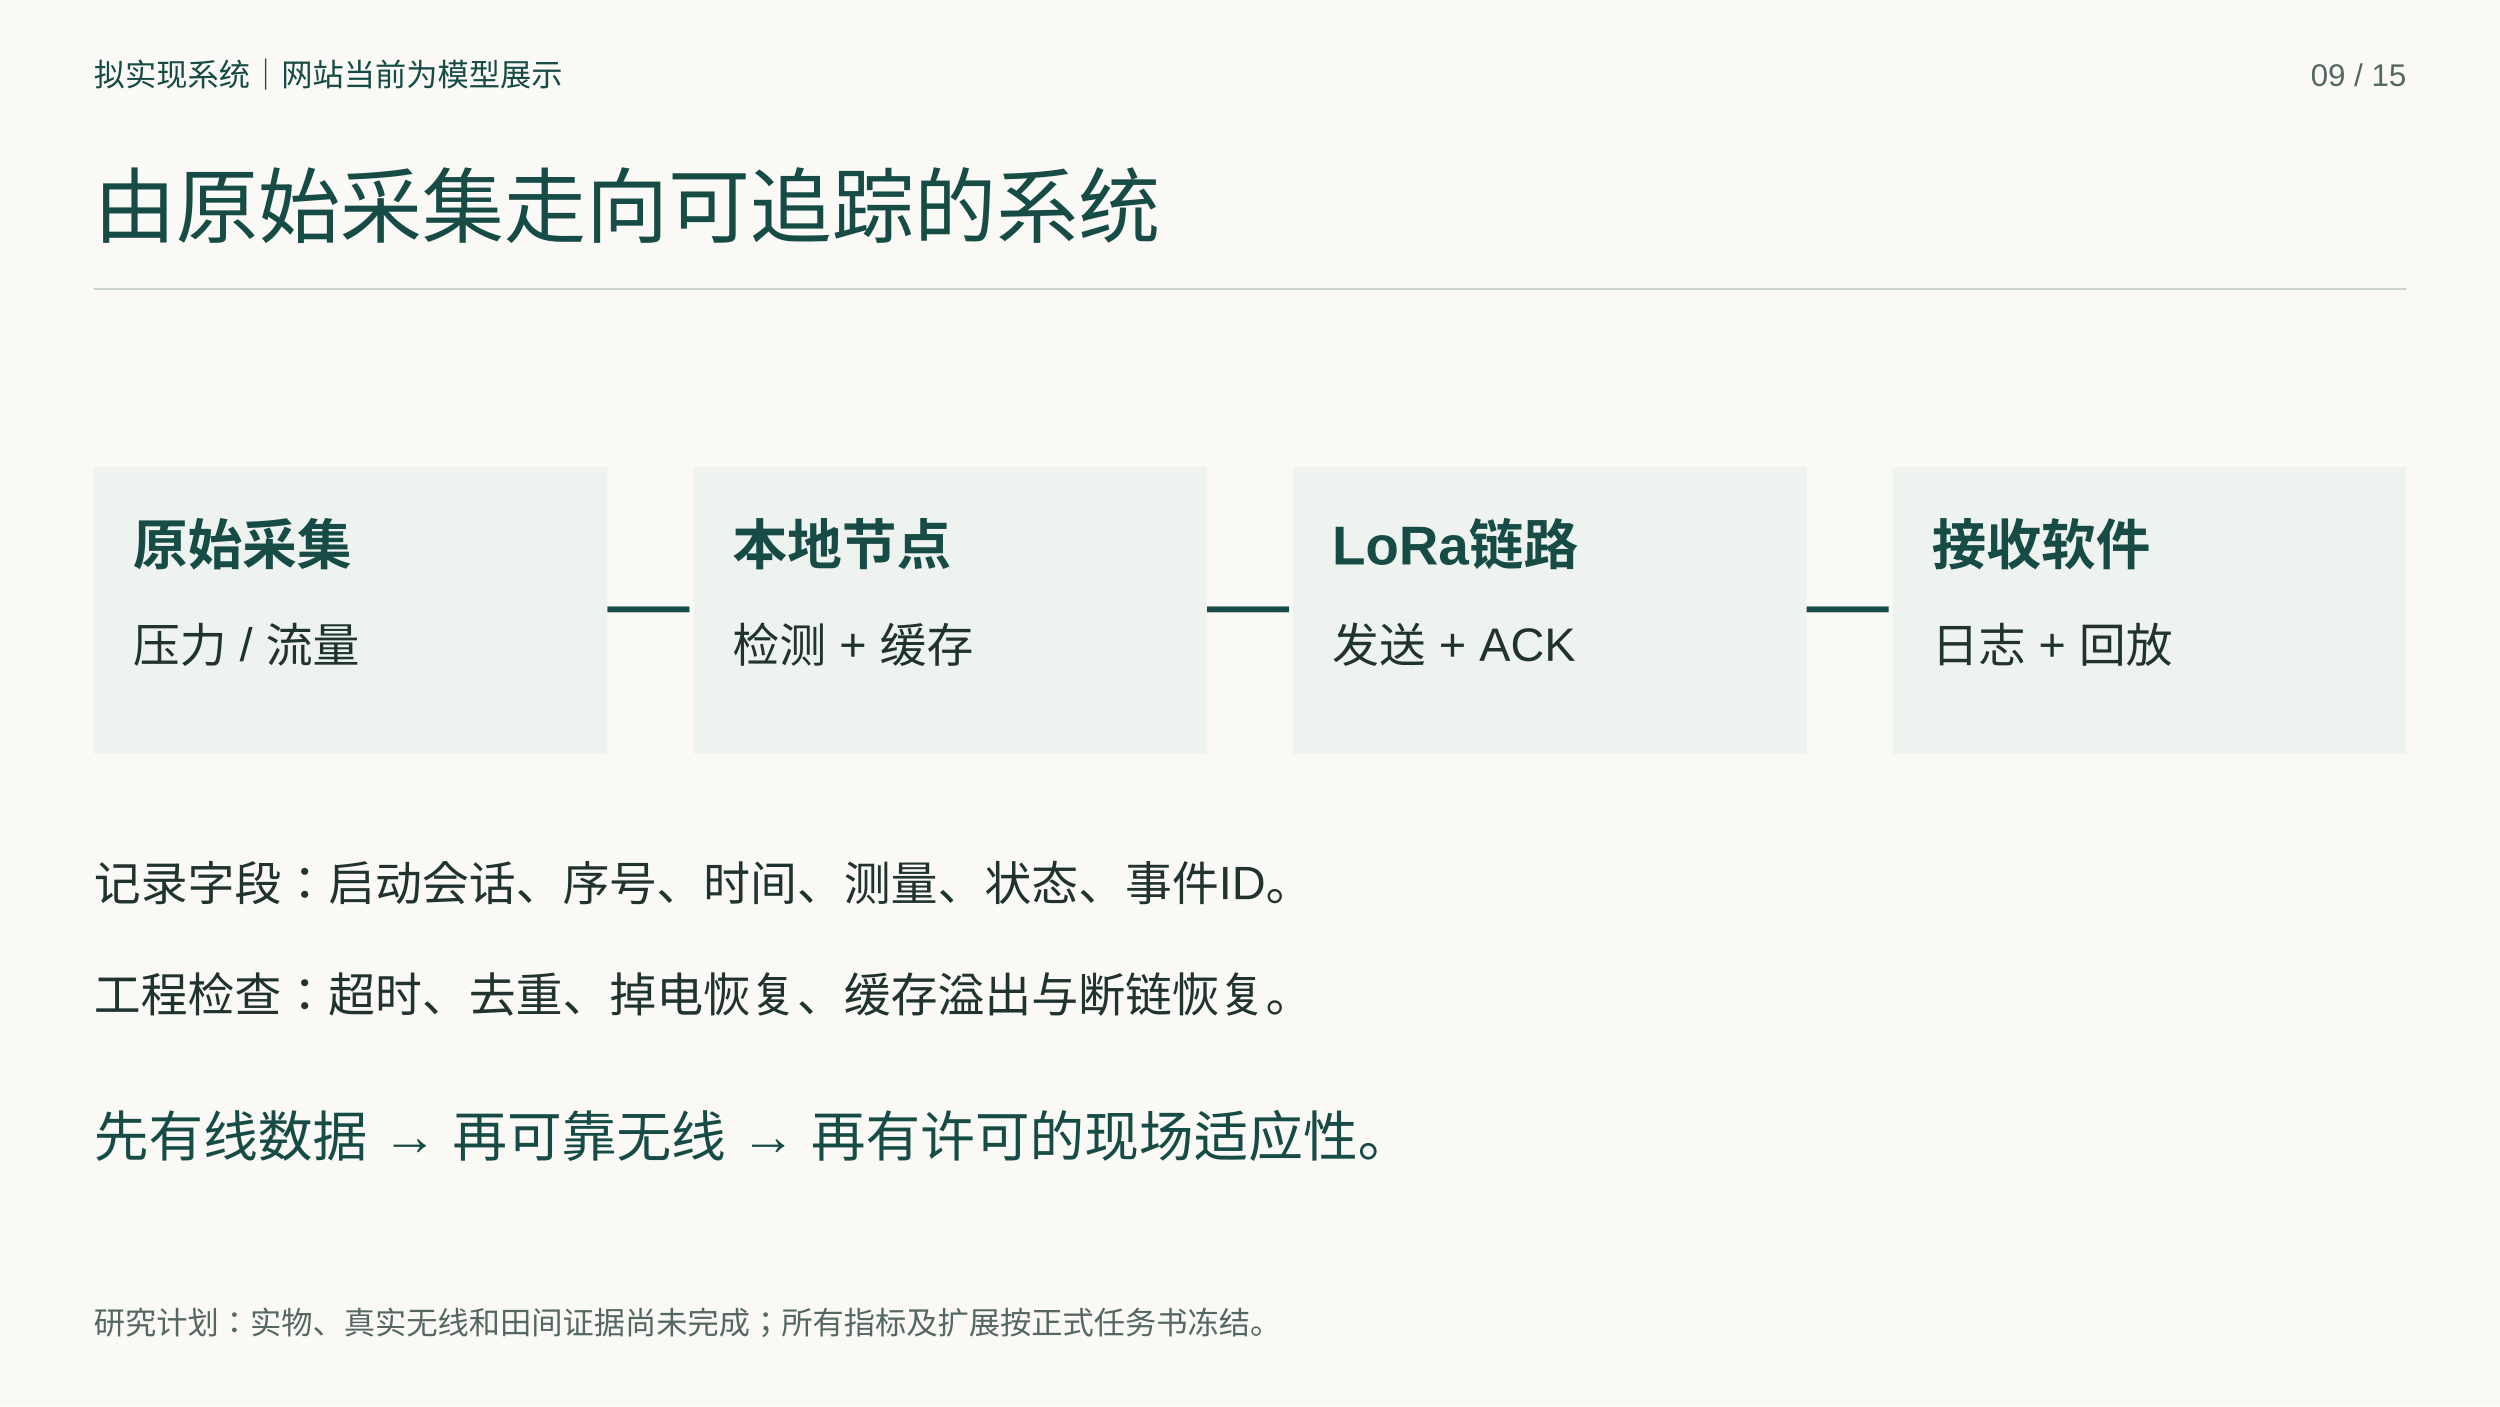
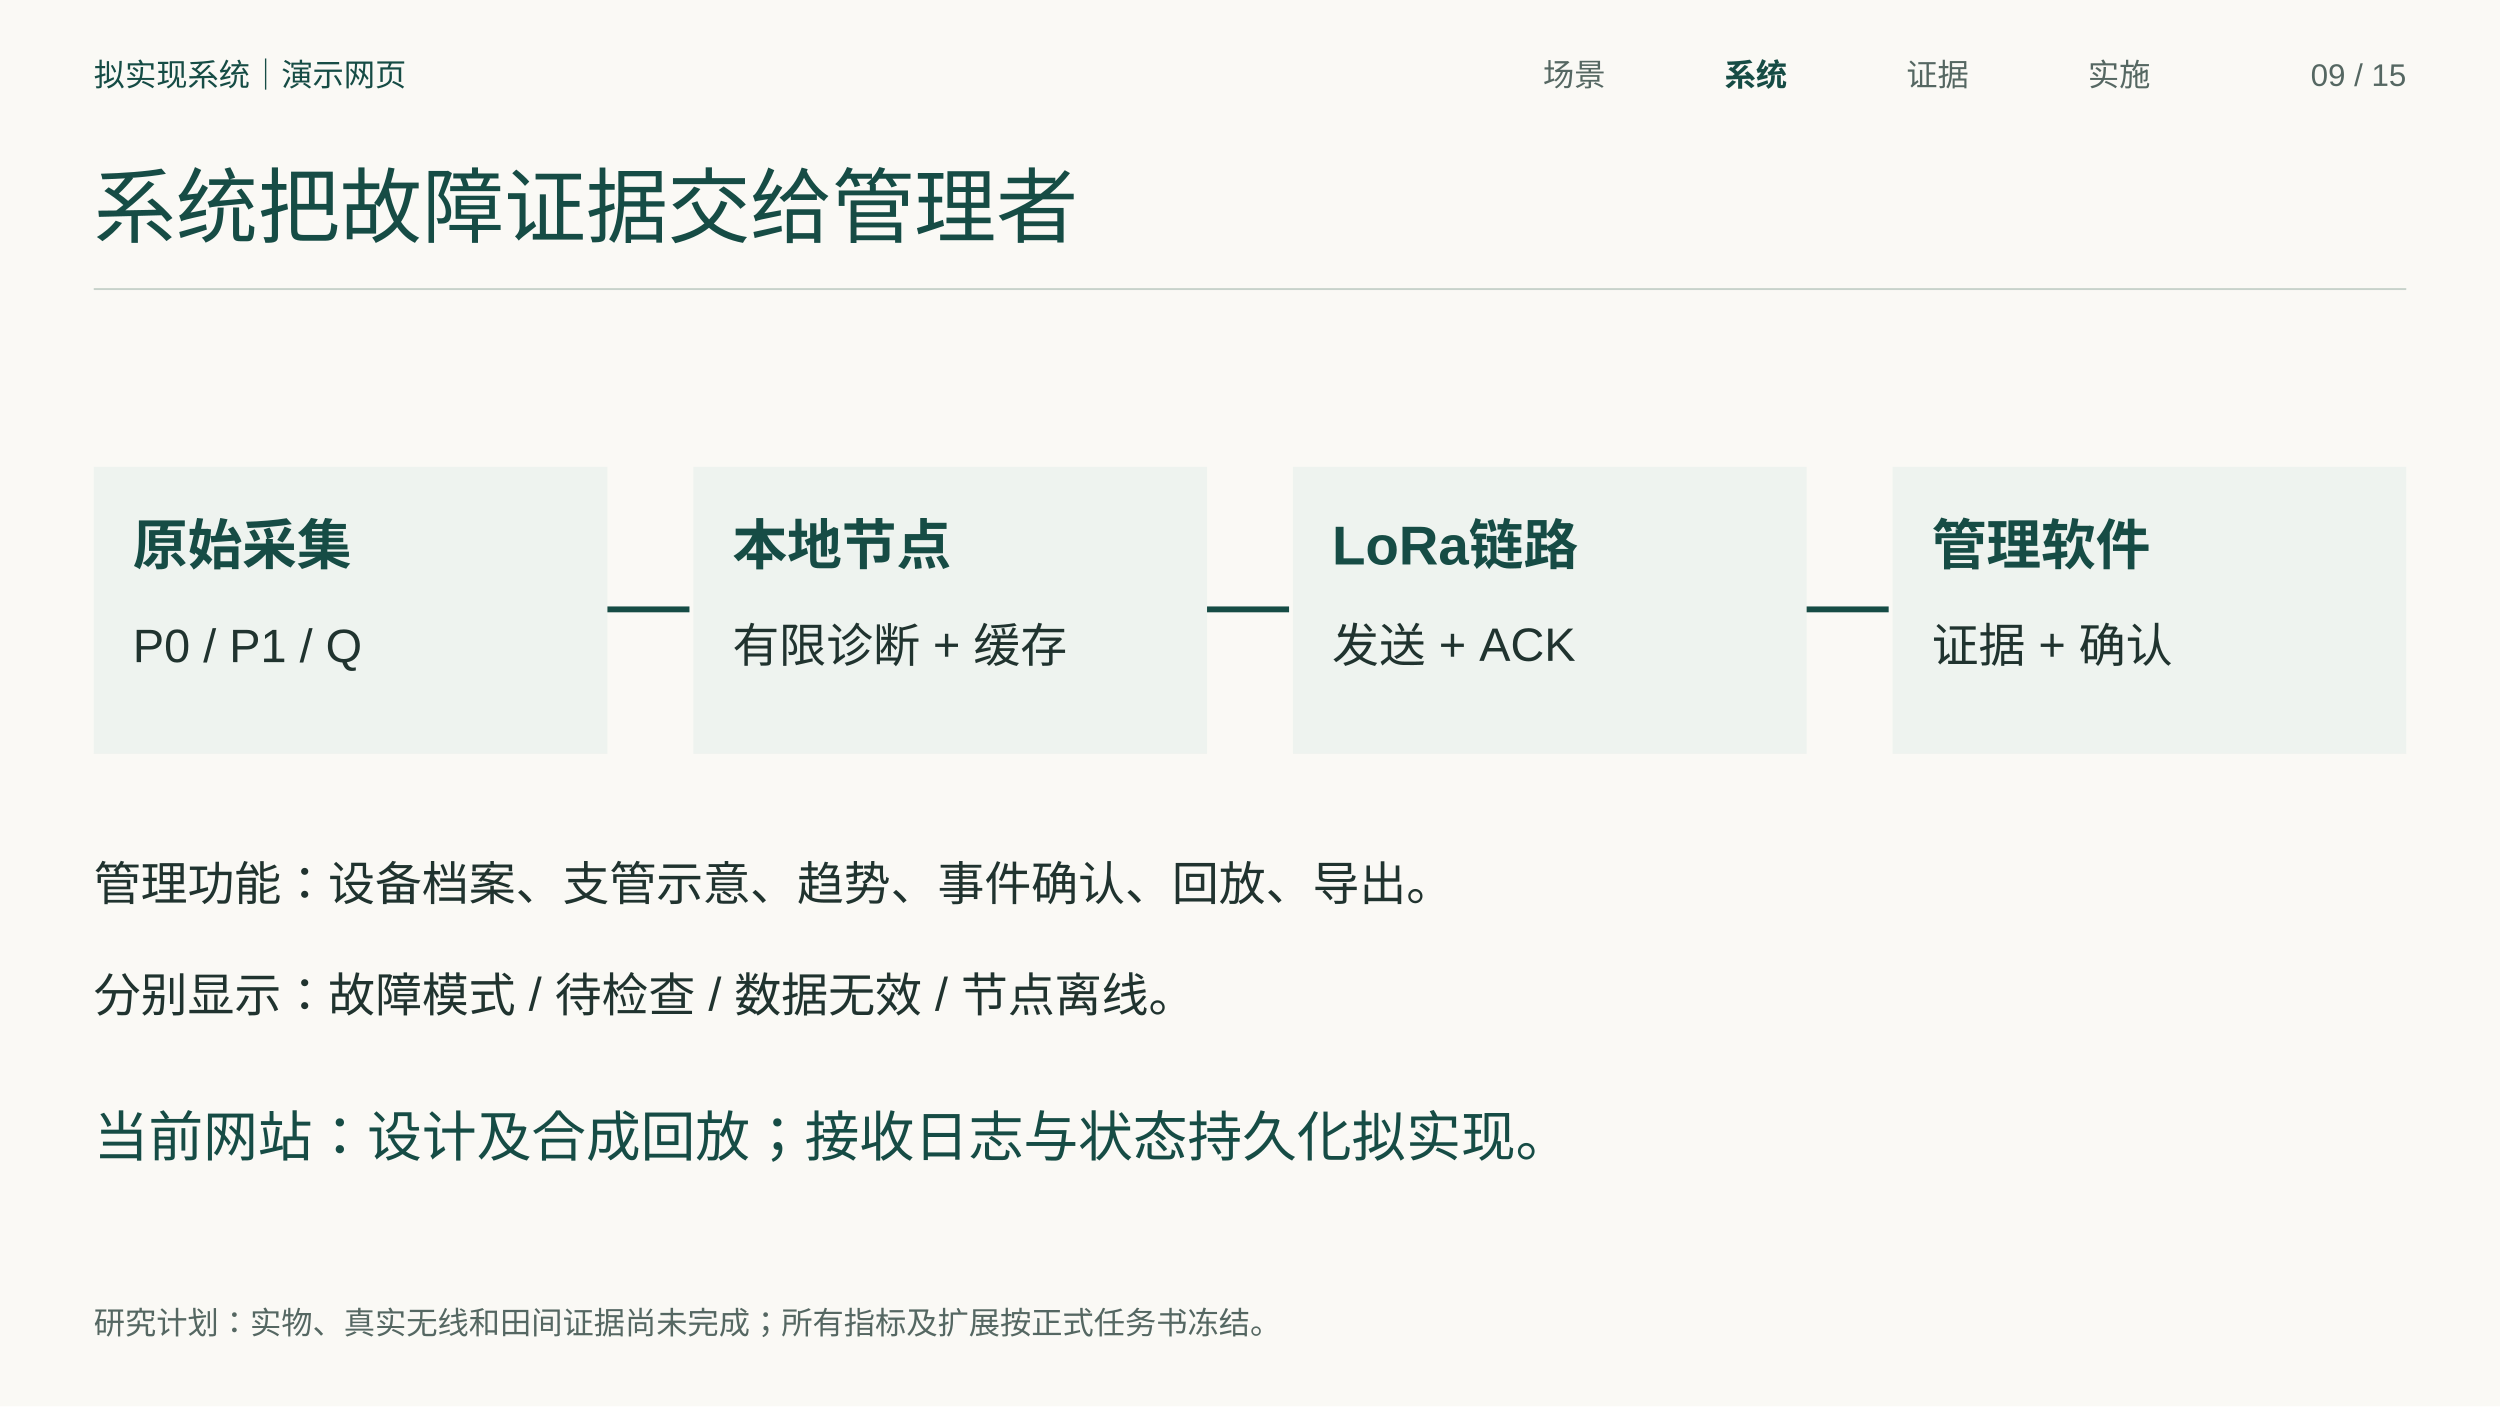
<svg xmlns="http://www.w3.org/2000/svg" viewBox="0 0 1280 720" data-pptx-page-role="content" font-family="Microsoft YaHei, Arial">
  <rect id="page-background" data-pptx-role="background" x="0" y="0" width="1280" height="720" rx="0" fill="#FAF9F5" stroke="none" />
-   <text id="page-kicker" data-pptx-role="header" x="48" y="44" font-size="16" fill="#164C45">拟实现系统｜网站当前为模型展示</text>
+   <text id="page-kicker" data-pptx-role="header" x="48" y="44" font-size="16" fill="#164C45">拟实现系统｜演示网页</text>
+   <text id="page-route-0" data-pptx-role="header" x="790" y="44" font-size="16" fill="#556762">场景</text>
+   <text id="page-route-1" data-pptx-role="header" x="883" y="44" font-size="16" fill="#164C45" font-weight="bold">系统</text>
+   <text id="page-route-2" data-pptx-role="header" x="976" y="44" font-size="16" fill="#556762">证据</text>
+   <text id="page-route-3" data-pptx-role="header" x="1069" y="44" font-size="16" fill="#556762">实施</text>
  <g id="page-title" data-pptx-bounds="48 65 1184 95">
-     <text x="48" y="121" font-family="SimHei, Arial" font-size="42" fill="#164C45" text-anchor="start">由原始采集走向可追踪的系统</text>
+     <text x="48" y="121" font-family="SimHei, Arial" font-size="42" fill="#164C45" text-anchor="start">系统把故障证据交给管理者</text>
  </g>
  <line id="header-rule" data-pptx-role="decoration" x1="48" y1="148" x2="1232" y2="148" stroke="#C7D2CB" stroke-width="1" />
  <text id="source-footer" data-pptx-role="footer" x="48" y="683" font-size="16" fill="#556762">研究计划：实物、真实无线和田间证据尚未完成；所有指标及扩展按正式任务书冻结。</text>
  <text id="page-number" data-pptx-role="page-number" x="1232" y="44" font-size="16" text-anchor="end" fill="#556762">09 / 15</text>
  <g id="system-chain" data-pptx-bounds="48 175 1184 467">
    <rect x="48" y="239" width="263" height="147" rx="0" fill="#EEF3EF" stroke="none" />
    <text x="68" y="289" font-size="28" fill="#164C45" text-anchor="start" font-weight="bold">原始采集</text>
-     <text x="68" y="339" font-size="24" fill="#20332F" text-anchor="start">压力 / 流量</text>
+     <text x="68" y="339" font-size="24" fill="#20332F" text-anchor="start">P0 / P1 / Q</text>
    <line x1="311" y1="312" x2="353" y2="312" stroke="#164C45" stroke-width="3" />
    <rect x="355" y="239" width="263" height="147" rx="0" fill="#EEF3EF" stroke="none" />
    <text x="375" y="289" font-size="28" fill="#164C45" text-anchor="start" font-weight="bold">本地节点</text>
-     <text x="375" y="339" font-size="24" fill="#20332F" text-anchor="start">检测 + 缓存</text>
+     <text x="375" y="339" font-size="24" fill="#20332F" text-anchor="start">有限诊断 + 缓存</text>
    <line x1="618" y1="312" x2="660" y2="312" stroke="#164C45" stroke-width="3" />
    <rect x="662" y="239" width="263" height="147" rx="0" fill="#EEF3EF" stroke="none" />
    <text x="682" y="289" font-size="28" fill="#164C45" text-anchor="start" font-weight="bold">LoRa链路</text>
    <text x="682" y="339" font-size="24" fill="#20332F" text-anchor="start">发送 + ACK</text>
    <line x1="925" y1="312" x2="967" y2="312" stroke="#164C45" stroke-width="3" />
    <rect x="969" y="239" width="263" height="147" rx="0" fill="#EEF3EF" stroke="none" />
-     <text x="989" y="289" font-size="28" fill="#164C45" text-anchor="start" font-weight="bold">接收软件</text>
-     <text x="989" y="339" font-size="24" fill="#20332F" text-anchor="start">日志 + 回放</text>
-     <text x="48" y="461" font-size="24" fill="#20332F">记录字段：启动会话、序号、时间、测量、状态、事件ID。</text>
-     <text x="48" y="518" font-size="24" fill="#20332F">工程检查：超时、去重、掉电恢复、缓存溢出与断链恢复。</text>
-     <text x="48" y="592" font-size="28" fill="#164C45">先有线数据 → 再可靠无线 → 再有许可的现场适应性。</text>
+     <text x="989" y="289" font-size="28" fill="#164C45" text-anchor="start" font-weight="bold">管理软件</text>
+     <text x="989" y="339" font-size="24" fill="#20332F" text-anchor="start">证据 + 确认</text>
+     <text x="48" y="461" font-size="24" fill="#20332F">管理功能：设备档案、支管示意、趋势、事件确认、回放、导出。</text>
+     <text x="48" y="518" font-size="24" fill="#20332F">分别显示：故障模式 / 待检查 / 数据无效 / 节点离线。</text>
+     <text x="48" y="592" font-size="28" fill="#164C45">当前网站：设计及合成回放；接收日志与状态持久化拟实现。</text>
  </g>
</svg>
